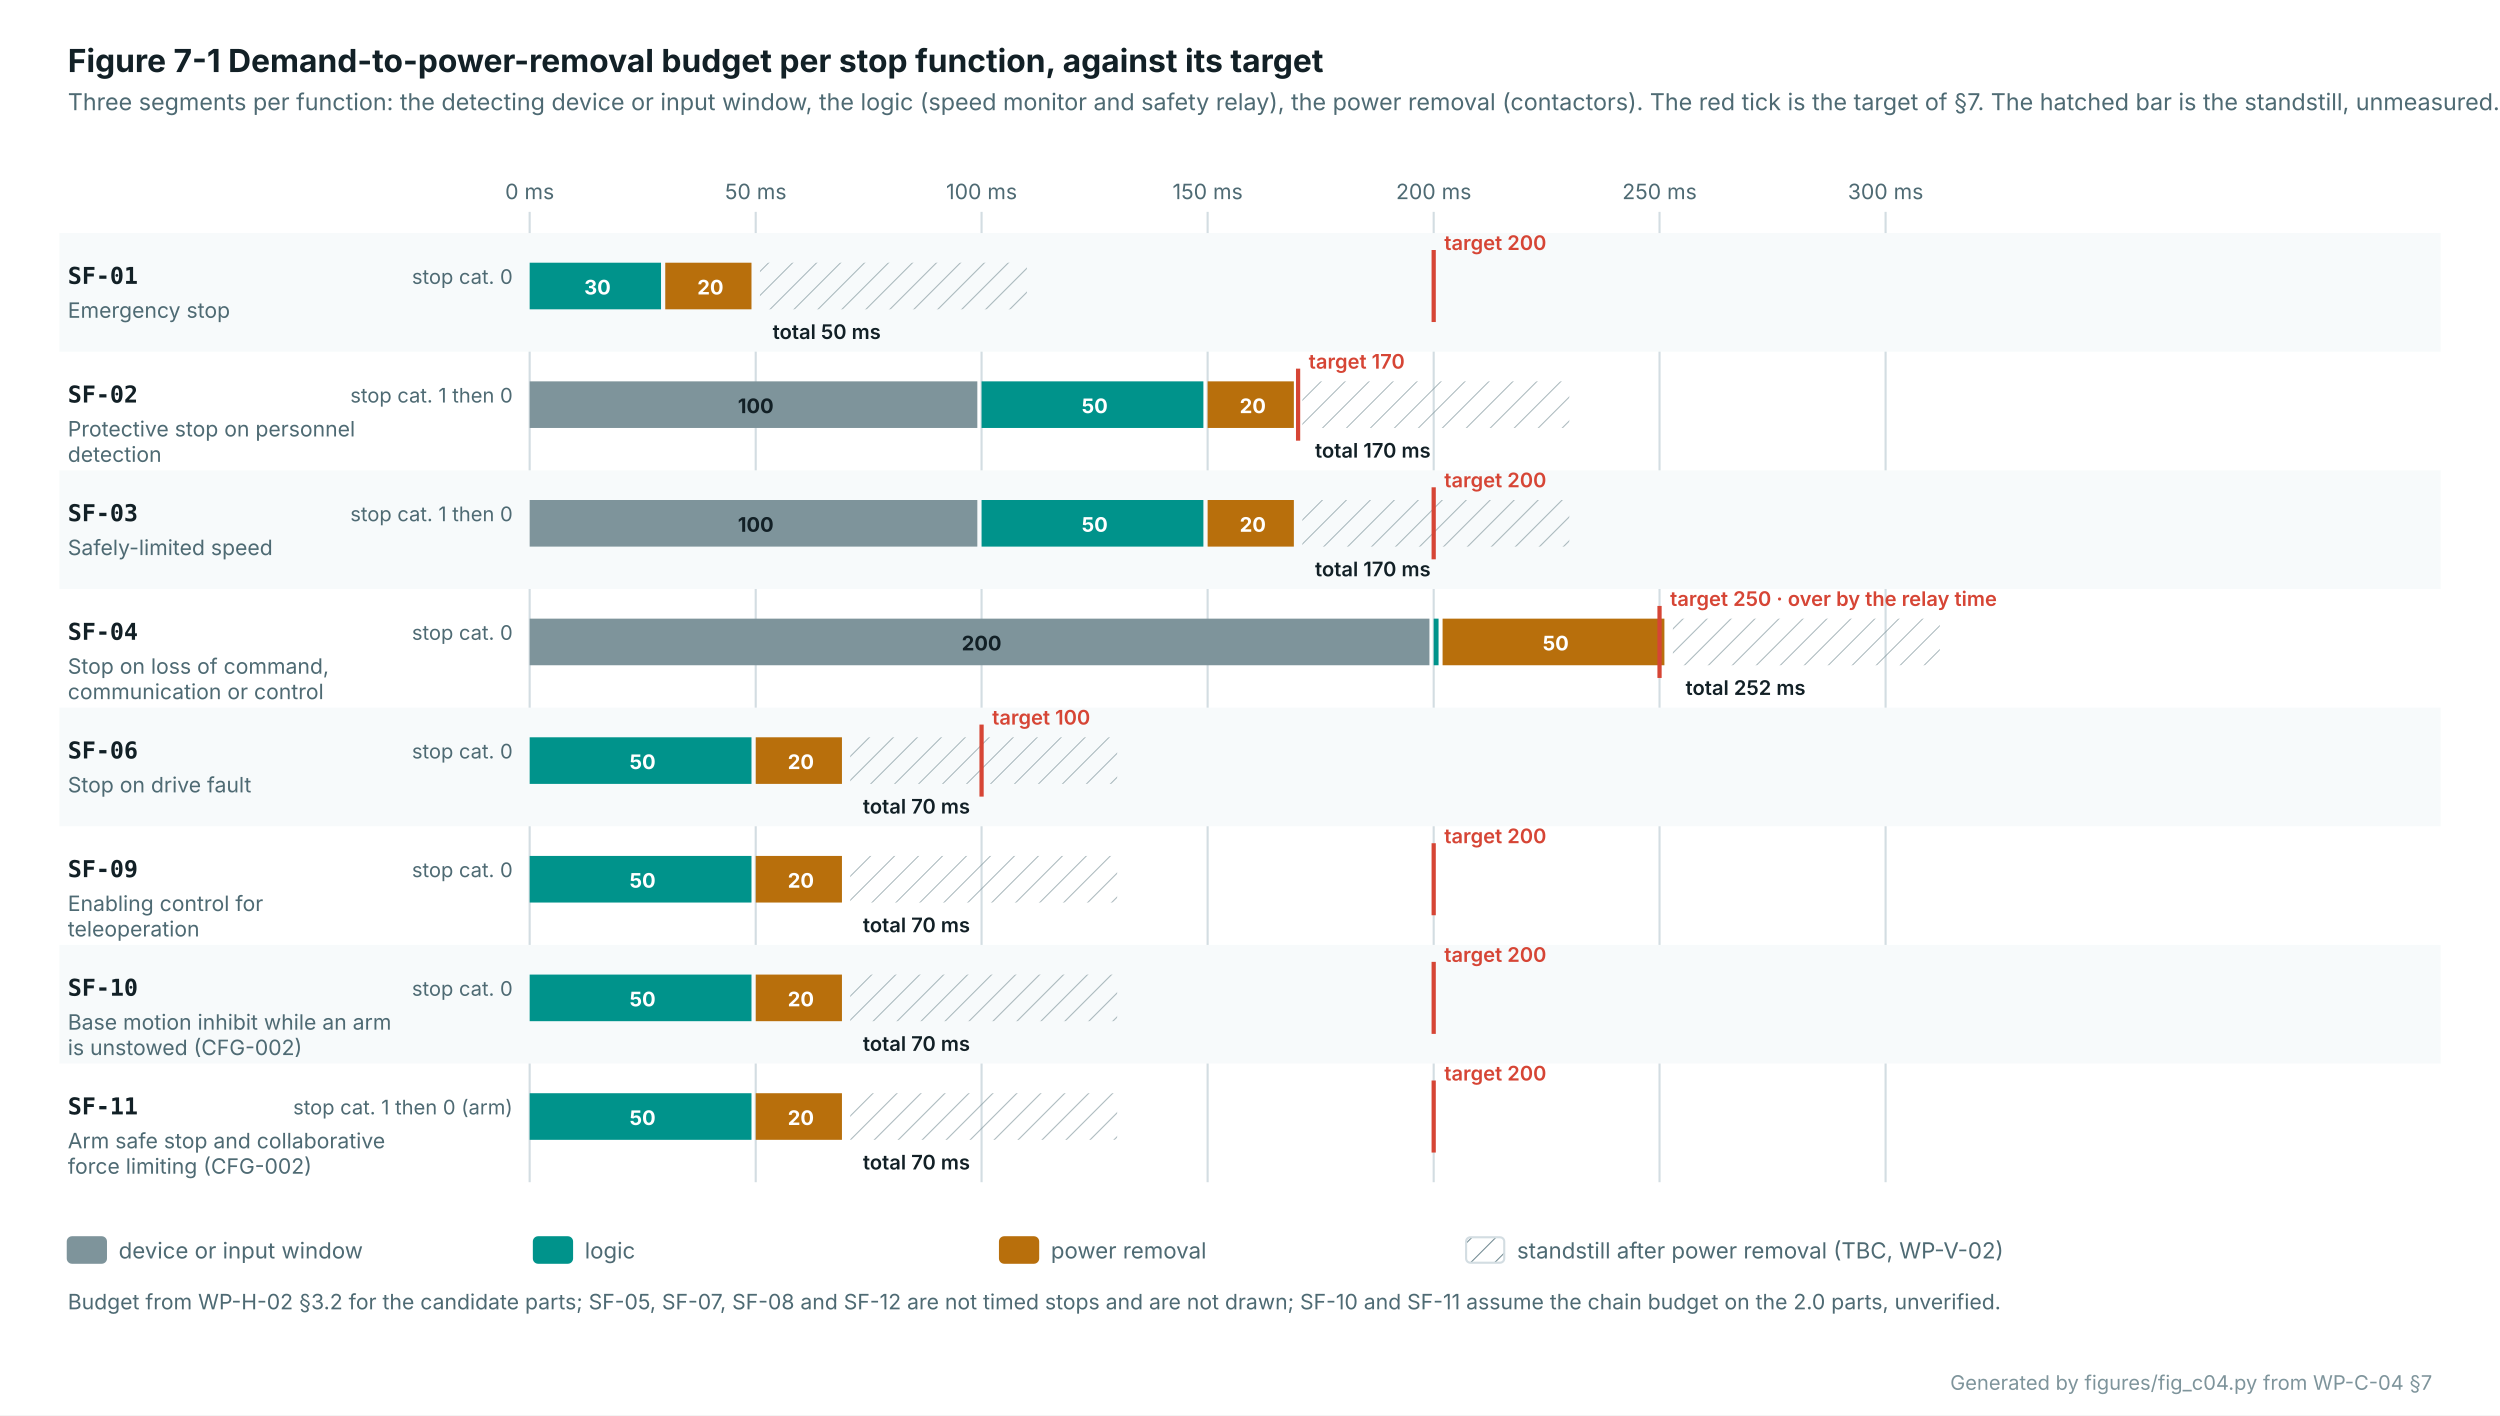
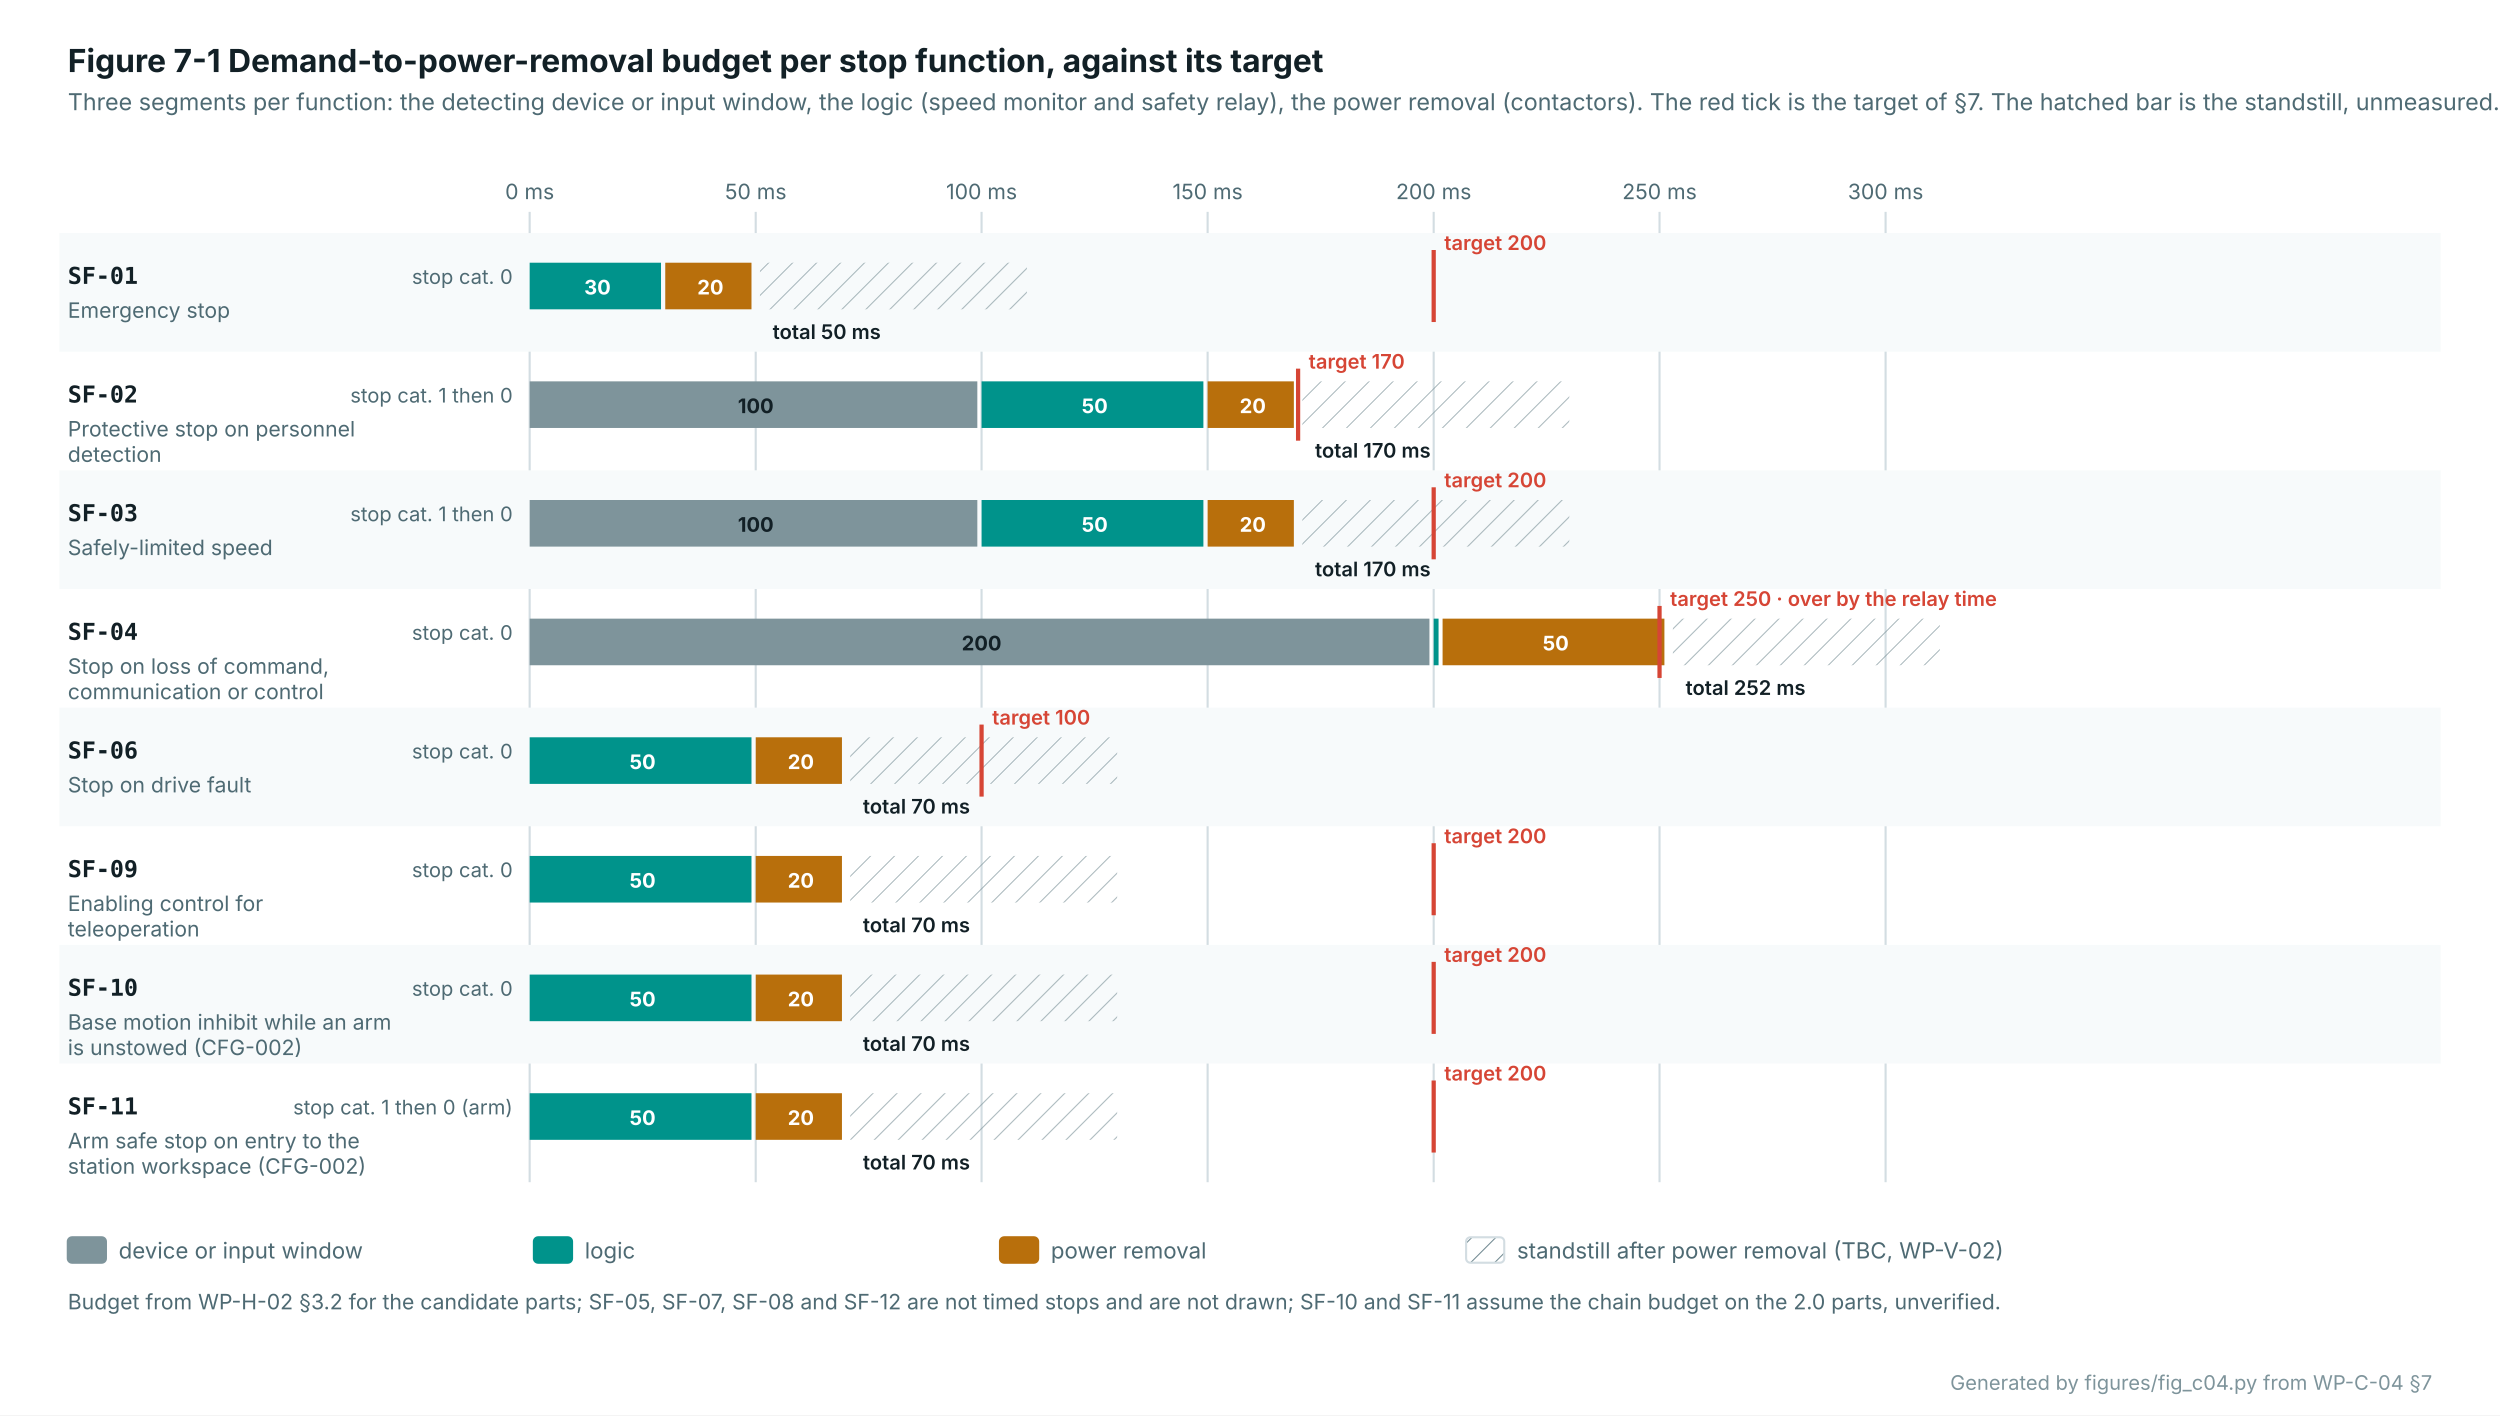
<svg xmlns="http://www.w3.org/2000/svg" width="1180" height="668" viewBox="0 0 1180 668" role="img" aria-labelledby="rb-t rb-d">
  <defs>
    <marker id="rb-arrow" viewBox="0 0 10 10" refX="9" refY="5" markerWidth="7" markerHeight="7" orient="auto-start-reverse">
      <path d="M0,0 L10,5 L0,10 z" fill="#122026" />
    </marker>
    <pattern id="rb-hatch" patternUnits="userSpaceOnUse" width="8" height="8" patternTransform="rotate(45)">
      <line x1="0" y1="0" x2="0" y2="8" stroke="#7E949B" stroke-width="1" />
    </pattern>
  </defs>
  <rect x="0" y="0" width="1180" height="668" fill="#FFFFFF" />
  <text x="32.0" y="34.0" font-family="Inter, 'Segoe UI', 'Helvetica Neue', Helvetica, Arial, sans-serif" font-size="15" font-weight="700" fill="#122026" text-anchor="start">Figure 7-1  Demand-to-power-removal budget per stop function, against its target</text>
  <text x="32.0" y="52.0" font-family="Inter, 'Segoe UI', 'Helvetica Neue', Helvetica, Arial, sans-serif" font-size="11" font-weight="400" fill="#4E6A73" text-anchor="start">Three segments per function: the detecting device or input window, the logic (speed monitor and safety relay), the power removal (contactors). The red tick is the target of §7. The hatched bar is the standstill, unmeasured.</text>
  <line x1="250.0" y1="100" x2="250.0" y2="558" stroke="#D3DDE2" stroke-width="1" />
  <text x="250.0" y="94.0" font-family="Inter, 'Segoe UI', 'Helvetica Neue', Helvetica, Arial, sans-serif" font-size="10" font-weight="400" fill="#4E6A73" text-anchor="middle">0 ms</text>
  <line x1="356.7" y1="100" x2="356.7" y2="558" stroke="#D3DDE2" stroke-width="1" />
  <text x="356.7" y="94.0" font-family="Inter, 'Segoe UI', 'Helvetica Neue', Helvetica, Arial, sans-serif" font-size="10" font-weight="400" fill="#4E6A73" text-anchor="middle">50 ms</text>
  <line x1="463.3" y1="100" x2="463.3" y2="558" stroke="#D3DDE2" stroke-width="1" />
  <text x="463.3" y="94.0" font-family="Inter, 'Segoe UI', 'Helvetica Neue', Helvetica, Arial, sans-serif" font-size="10" font-weight="400" fill="#4E6A73" text-anchor="middle">100 ms</text>
  <line x1="570.0" y1="100" x2="570.0" y2="558" stroke="#D3DDE2" stroke-width="1" />
  <text x="570.0" y="94.0" font-family="Inter, 'Segoe UI', 'Helvetica Neue', Helvetica, Arial, sans-serif" font-size="10" font-weight="400" fill="#4E6A73" text-anchor="middle">150 ms</text>
  <line x1="676.7" y1="100" x2="676.7" y2="558" stroke="#D3DDE2" stroke-width="1" />
  <text x="676.7" y="94.0" font-family="Inter, 'Segoe UI', 'Helvetica Neue', Helvetica, Arial, sans-serif" font-size="10" font-weight="400" fill="#4E6A73" text-anchor="middle">200 ms</text>
  <line x1="783.3" y1="100" x2="783.3" y2="558" stroke="#D3DDE2" stroke-width="1" />
  <text x="783.3" y="94.0" font-family="Inter, 'Segoe UI', 'Helvetica Neue', Helvetica, Arial, sans-serif" font-size="10" font-weight="400" fill="#4E6A73" text-anchor="middle">250 ms</text>
  <line x1="890.0" y1="100" x2="890.0" y2="558" stroke="#D3DDE2" stroke-width="1" />
  <text x="890.0" y="94.0" font-family="Inter, 'Segoe UI', 'Helvetica Neue', Helvetica, Arial, sans-serif" font-size="10" font-weight="400" fill="#4E6A73" text-anchor="middle">300 ms</text>
  <rect x="28.0" y="110.0" width="1124.0" height="56.0" rx="0" fill="#F7FAFB" stroke="none" stroke-width="0" />
  <text x="32.0" y="134.0" font-family="'JetBrains Mono', 'SFMono-Regular', Menlo, Consolas, monospace" font-size="11" font-weight="700" fill="#122026" text-anchor="start">SF-01</text>
  <text x="32.0" y="150.0" font-family="Inter, 'Segoe UI', 'Helvetica Neue', Helvetica, Arial, sans-serif" font-size="10" font-weight="400" fill="#4E6A73" text-anchor="start">Emergency stop</text>
  <text x="242.0" y="134.0" font-family="Inter, 'Segoe UI', 'Helvetica Neue', Helvetica, Arial, sans-serif" font-size="9.5" font-weight="400" fill="#4E6A73" text-anchor="end">stop cat. 0</text>
  <rect x="250.0" y="124" width="62.0" height="22" fill="#00938B" />
  <text x="282.0" y="139.0" font-family="Inter, 'Segoe UI', 'Helvetica Neue', Helvetica, Arial, sans-serif" font-size="9.5" font-weight="700" fill="#FFFFFF" text-anchor="middle">30</text>
  <rect x="314.0" y="124" width="40.7" height="22" fill="#B86F0C" />
  <text x="335.3" y="139.0" font-family="Inter, 'Segoe UI', 'Helvetica Neue', Helvetica, Arial, sans-serif" font-size="9.5" font-weight="700" fill="#FFFFFF" text-anchor="middle">20</text>
  <rect x="358.7" y="124" width="126.0" height="22" fill="url(#rb-hatch)" fill-opacity="0.6" stroke="none" />
  <text x="364.7" y="160.0" font-family="Inter, 'Segoe UI', 'Helvetica Neue', Helvetica, Arial, sans-serif" font-size="9.5" font-weight="600" fill="#122026" text-anchor="start">total 50 ms</text>
  <line x1="676.7" y1="118" x2="676.7" y2="152" stroke="#D64535" stroke-width="2" />
  <text x="681.7" y="118.0" font-family="Inter, 'Segoe UI', 'Helvetica Neue', Helvetica, Arial, sans-serif" font-size="9.5" font-weight="600" fill="#D64535" text-anchor="start">target 200</text>
  <text x="32.0" y="190.0" font-family="'JetBrains Mono', 'SFMono-Regular', Menlo, Consolas, monospace" font-size="11" font-weight="700" fill="#122026" text-anchor="start">SF-02</text>
  <text x="32.0" y="206.0" font-family="Inter, 'Segoe UI', 'Helvetica Neue', Helvetica, Arial, sans-serif" font-size="10" font-weight="400" fill="#4E6A73" text-anchor="start">Protective stop on personnel</text>
  <text x="32.0" y="218.0" font-family="Inter, 'Segoe UI', 'Helvetica Neue', Helvetica, Arial, sans-serif" font-size="10" font-weight="400" fill="#4E6A73" text-anchor="start">detection</text>
  <text x="242.0" y="190.0" font-family="Inter, 'Segoe UI', 'Helvetica Neue', Helvetica, Arial, sans-serif" font-size="9.5" font-weight="400" fill="#4E6A73" text-anchor="end">stop cat. 1 then 0</text>
  <rect x="250.0" y="180" width="211.3" height="22" fill="#7E949B" />
  <text x="356.7" y="195.0" font-family="Inter, 'Segoe UI', 'Helvetica Neue', Helvetica, Arial, sans-serif" font-size="9.5" font-weight="700" fill="#122026" text-anchor="middle">100</text>
  <rect x="463.3" y="180" width="104.7" height="22" fill="#00938B" />
  <text x="516.7" y="195.0" font-family="Inter, 'Segoe UI', 'Helvetica Neue', Helvetica, Arial, sans-serif" font-size="9.5" font-weight="700" fill="#FFFFFF" text-anchor="middle">50</text>
  <rect x="570.0" y="180" width="40.7" height="22" fill="#B86F0C" />
  <text x="591.3" y="195.0" font-family="Inter, 'Segoe UI', 'Helvetica Neue', Helvetica, Arial, sans-serif" font-size="9.5" font-weight="700" fill="#FFFFFF" text-anchor="middle">20</text>
  <rect x="614.7" y="180" width="126.0" height="22" fill="url(#rb-hatch)" fill-opacity="0.6" stroke="none" />
  <text x="620.7" y="216.0" font-family="Inter, 'Segoe UI', 'Helvetica Neue', Helvetica, Arial, sans-serif" font-size="9.5" font-weight="600" fill="#122026" text-anchor="start">total 170 ms</text>
  <line x1="612.7" y1="174" x2="612.7" y2="208" stroke="#D64535" stroke-width="2" />
  <text x="617.7" y="174.0" font-family="Inter, 'Segoe UI', 'Helvetica Neue', Helvetica, Arial, sans-serif" font-size="9.5" font-weight="600" fill="#D64535" text-anchor="start">target 170</text>
  <rect x="28.0" y="222.0" width="1124.0" height="56.0" rx="0" fill="#F7FAFB" stroke="none" stroke-width="0" />
  <text x="32.0" y="246.0" font-family="'JetBrains Mono', 'SFMono-Regular', Menlo, Consolas, monospace" font-size="11" font-weight="700" fill="#122026" text-anchor="start">SF-03</text>
  <text x="32.0" y="262.0" font-family="Inter, 'Segoe UI', 'Helvetica Neue', Helvetica, Arial, sans-serif" font-size="10" font-weight="400" fill="#4E6A73" text-anchor="start">Safely-limited speed</text>
  <text x="242.0" y="246.0" font-family="Inter, 'Segoe UI', 'Helvetica Neue', Helvetica, Arial, sans-serif" font-size="9.5" font-weight="400" fill="#4E6A73" text-anchor="end">stop cat. 1 then 0</text>
  <rect x="250.0" y="236" width="211.3" height="22" fill="#7E949B" />
  <text x="356.7" y="251.0" font-family="Inter, 'Segoe UI', 'Helvetica Neue', Helvetica, Arial, sans-serif" font-size="9.5" font-weight="700" fill="#122026" text-anchor="middle">100</text>
  <rect x="463.3" y="236" width="104.7" height="22" fill="#00938B" />
  <text x="516.7" y="251.0" font-family="Inter, 'Segoe UI', 'Helvetica Neue', Helvetica, Arial, sans-serif" font-size="9.5" font-weight="700" fill="#FFFFFF" text-anchor="middle">50</text>
  <rect x="570.0" y="236" width="40.7" height="22" fill="#B86F0C" />
  <text x="591.3" y="251.0" font-family="Inter, 'Segoe UI', 'Helvetica Neue', Helvetica, Arial, sans-serif" font-size="9.5" font-weight="700" fill="#FFFFFF" text-anchor="middle">20</text>
  <rect x="614.7" y="236" width="126.0" height="22" fill="url(#rb-hatch)" fill-opacity="0.6" stroke="none" />
  <text x="620.7" y="272.0" font-family="Inter, 'Segoe UI', 'Helvetica Neue', Helvetica, Arial, sans-serif" font-size="9.5" font-weight="600" fill="#122026" text-anchor="start">total 170 ms</text>
  <line x1="676.7" y1="230" x2="676.7" y2="264" stroke="#D64535" stroke-width="2" />
  <text x="681.7" y="230.0" font-family="Inter, 'Segoe UI', 'Helvetica Neue', Helvetica, Arial, sans-serif" font-size="9.5" font-weight="600" fill="#D64535" text-anchor="start">target 200</text>
  <text x="32.0" y="302.0" font-family="'JetBrains Mono', 'SFMono-Regular', Menlo, Consolas, monospace" font-size="11" font-weight="700" fill="#122026" text-anchor="start">SF-04</text>
  <text x="32.0" y="318.0" font-family="Inter, 'Segoe UI', 'Helvetica Neue', Helvetica, Arial, sans-serif" font-size="10" font-weight="400" fill="#4E6A73" text-anchor="start">Stop on loss of command,</text>
  <text x="32.0" y="330.0" font-family="Inter, 'Segoe UI', 'Helvetica Neue', Helvetica, Arial, sans-serif" font-size="10" font-weight="400" fill="#4E6A73" text-anchor="start">communication or control</text>
  <text x="242.0" y="302.0" font-family="Inter, 'Segoe UI', 'Helvetica Neue', Helvetica, Arial, sans-serif" font-size="9.5" font-weight="400" fill="#4E6A73" text-anchor="end">stop cat. 0</text>
  <rect x="250.0" y="292" width="424.7" height="22" fill="#7E949B" />
  <text x="463.3" y="307.0" font-family="Inter, 'Segoe UI', 'Helvetica Neue', Helvetica, Arial, sans-serif" font-size="9.5" font-weight="700" fill="#122026" text-anchor="middle">200</text>
  <rect x="676.7" y="292" width="2.3" height="22" fill="#00938B" />
  <rect x="680.9" y="292" width="104.7" height="22" fill="#B86F0C" />
  <text x="734.3" y="307.0" font-family="Inter, 'Segoe UI', 'Helvetica Neue', Helvetica, Arial, sans-serif" font-size="9.5" font-weight="700" fill="#FFFFFF" text-anchor="middle">50</text>
  <rect x="789.6" y="292" width="126.0" height="22" fill="url(#rb-hatch)" fill-opacity="0.6" stroke="none" />
  <text x="795.6" y="328.0" font-family="Inter, 'Segoe UI', 'Helvetica Neue', Helvetica, Arial, sans-serif" font-size="9.5" font-weight="600" fill="#122026" text-anchor="start">total 252 ms</text>
  <line x1="783.3" y1="286" x2="783.3" y2="320" stroke="#D64535" stroke-width="2" />
  <text x="788.3" y="286.0" font-family="Inter, 'Segoe UI', 'Helvetica Neue', Helvetica, Arial, sans-serif" font-size="9.5" font-weight="600" fill="#D64535" text-anchor="start">target 250 · over by the relay time</text>
  <rect x="28.0" y="334.0" width="1124.0" height="56.0" rx="0" fill="#F7FAFB" stroke="none" stroke-width="0" />
  <text x="32.0" y="358.0" font-family="'JetBrains Mono', 'SFMono-Regular', Menlo, Consolas, monospace" font-size="11" font-weight="700" fill="#122026" text-anchor="start">SF-06</text>
  <text x="32.0" y="374.0" font-family="Inter, 'Segoe UI', 'Helvetica Neue', Helvetica, Arial, sans-serif" font-size="10" font-weight="400" fill="#4E6A73" text-anchor="start">Stop on drive fault</text>
  <text x="242.0" y="358.0" font-family="Inter, 'Segoe UI', 'Helvetica Neue', Helvetica, Arial, sans-serif" font-size="9.5" font-weight="400" fill="#4E6A73" text-anchor="end">stop cat. 0</text>
  <rect x="250.0" y="348" width="104.7" height="22" fill="#00938B" />
  <text x="303.3" y="363.0" font-family="Inter, 'Segoe UI', 'Helvetica Neue', Helvetica, Arial, sans-serif" font-size="9.5" font-weight="700" fill="#FFFFFF" text-anchor="middle">50</text>
  <rect x="356.7" y="348" width="40.7" height="22" fill="#B86F0C" />
  <text x="378.0" y="363.0" font-family="Inter, 'Segoe UI', 'Helvetica Neue', Helvetica, Arial, sans-serif" font-size="9.5" font-weight="700" fill="#FFFFFF" text-anchor="middle">20</text>
  <rect x="401.3" y="348" width="126.0" height="22" fill="url(#rb-hatch)" fill-opacity="0.6" stroke="none" />
  <text x="407.3" y="384.0" font-family="Inter, 'Segoe UI', 'Helvetica Neue', Helvetica, Arial, sans-serif" font-size="9.5" font-weight="600" fill="#122026" text-anchor="start">total 70 ms</text>
  <line x1="463.3" y1="342" x2="463.3" y2="376" stroke="#D64535" stroke-width="2" />
  <text x="468.3" y="342.0" font-family="Inter, 'Segoe UI', 'Helvetica Neue', Helvetica, Arial, sans-serif" font-size="9.5" font-weight="600" fill="#D64535" text-anchor="start">target 100</text>
  <text x="32.0" y="414.0" font-family="'JetBrains Mono', 'SFMono-Regular', Menlo, Consolas, monospace" font-size="11" font-weight="700" fill="#122026" text-anchor="start">SF-09</text>
  <text x="32.0" y="430.0" font-family="Inter, 'Segoe UI', 'Helvetica Neue', Helvetica, Arial, sans-serif" font-size="10" font-weight="400" fill="#4E6A73" text-anchor="start">Enabling control for</text>
  <text x="32.0" y="442.0" font-family="Inter, 'Segoe UI', 'Helvetica Neue', Helvetica, Arial, sans-serif" font-size="10" font-weight="400" fill="#4E6A73" text-anchor="start">teleoperation</text>
  <text x="242.0" y="414.0" font-family="Inter, 'Segoe UI', 'Helvetica Neue', Helvetica, Arial, sans-serif" font-size="9.5" font-weight="400" fill="#4E6A73" text-anchor="end">stop cat. 0</text>
  <rect x="250.0" y="404" width="104.7" height="22" fill="#00938B" />
  <text x="303.3" y="419.0" font-family="Inter, 'Segoe UI', 'Helvetica Neue', Helvetica, Arial, sans-serif" font-size="9.5" font-weight="700" fill="#FFFFFF" text-anchor="middle">50</text>
  <rect x="356.7" y="404" width="40.7" height="22" fill="#B86F0C" />
  <text x="378.0" y="419.0" font-family="Inter, 'Segoe UI', 'Helvetica Neue', Helvetica, Arial, sans-serif" font-size="9.5" font-weight="700" fill="#FFFFFF" text-anchor="middle">20</text>
  <rect x="401.3" y="404" width="126.0" height="22" fill="url(#rb-hatch)" fill-opacity="0.6" stroke="none" />
  <text x="407.3" y="440.0" font-family="Inter, 'Segoe UI', 'Helvetica Neue', Helvetica, Arial, sans-serif" font-size="9.5" font-weight="600" fill="#122026" text-anchor="start">total 70 ms</text>
  <line x1="676.7" y1="398" x2="676.7" y2="432" stroke="#D64535" stroke-width="2" />
  <text x="681.7" y="398.0" font-family="Inter, 'Segoe UI', 'Helvetica Neue', Helvetica, Arial, sans-serif" font-size="9.5" font-weight="600" fill="#D64535" text-anchor="start">target 200</text>
  <rect x="28.0" y="446.0" width="1124.0" height="56.0" rx="0" fill="#F7FAFB" stroke="none" stroke-width="0" />
  <text x="32.0" y="470.0" font-family="'JetBrains Mono', 'SFMono-Regular', Menlo, Consolas, monospace" font-size="11" font-weight="700" fill="#122026" text-anchor="start">SF-10</text>
  <text x="32.0" y="486.0" font-family="Inter, 'Segoe UI', 'Helvetica Neue', Helvetica, Arial, sans-serif" font-size="10" font-weight="400" fill="#4E6A73" text-anchor="start">Base motion inhibit while an arm</text>
  <text x="32.0" y="498.0" font-family="Inter, 'Segoe UI', 'Helvetica Neue', Helvetica, Arial, sans-serif" font-size="10" font-weight="400" fill="#4E6A73" text-anchor="start">is unstowed (CFG-002)</text>
  <text x="242.0" y="470.0" font-family="Inter, 'Segoe UI', 'Helvetica Neue', Helvetica, Arial, sans-serif" font-size="9.5" font-weight="400" fill="#4E6A73" text-anchor="end">stop cat. 0</text>
  <rect x="250.0" y="460" width="104.7" height="22" fill="#00938B" />
  <text x="303.3" y="475.0" font-family="Inter, 'Segoe UI', 'Helvetica Neue', Helvetica, Arial, sans-serif" font-size="9.5" font-weight="700" fill="#FFFFFF" text-anchor="middle">50</text>
  <rect x="356.7" y="460" width="40.7" height="22" fill="#B86F0C" />
  <text x="378.0" y="475.0" font-family="Inter, 'Segoe UI', 'Helvetica Neue', Helvetica, Arial, sans-serif" font-size="9.5" font-weight="700" fill="#FFFFFF" text-anchor="middle">20</text>
  <rect x="401.3" y="460" width="126.0" height="22" fill="url(#rb-hatch)" fill-opacity="0.6" stroke="none" />
  <text x="407.3" y="496.0" font-family="Inter, 'Segoe UI', 'Helvetica Neue', Helvetica, Arial, sans-serif" font-size="9.5" font-weight="600" fill="#122026" text-anchor="start">total 70 ms</text>
  <line x1="676.7" y1="454" x2="676.7" y2="488" stroke="#D64535" stroke-width="2" />
  <text x="681.7" y="454.0" font-family="Inter, 'Segoe UI', 'Helvetica Neue', Helvetica, Arial, sans-serif" font-size="9.5" font-weight="600" fill="#D64535" text-anchor="start">target 200</text>
  <text x="32.0" y="526.0" font-family="'JetBrains Mono', 'SFMono-Regular', Menlo, Consolas, monospace" font-size="11" font-weight="700" fill="#122026" text-anchor="start">SF-11</text>
-   <text x="32.0" y="542.0" font-family="Inter, 'Segoe UI', 'Helvetica Neue', Helvetica, Arial, sans-serif" font-size="10" font-weight="400" fill="#4E6A73" text-anchor="start">Arm safe stop and collaborative</text>
-   <text x="32.0" y="554.0" font-family="Inter, 'Segoe UI', 'Helvetica Neue', Helvetica, Arial, sans-serif" font-size="10" font-weight="400" fill="#4E6A73" text-anchor="start">force limiting (CFG-002)</text>
+   <text x="32.0" y="542.0" font-family="Inter, 'Segoe UI', 'Helvetica Neue', Helvetica, Arial, sans-serif" font-size="10" font-weight="400" fill="#4E6A73" text-anchor="start">Arm safe stop on entry to the</text>
+   <text x="32.0" y="554.0" font-family="Inter, 'Segoe UI', 'Helvetica Neue', Helvetica, Arial, sans-serif" font-size="10" font-weight="400" fill="#4E6A73" text-anchor="start">station workspace (CFG-002)</text>
  <text x="242.0" y="526.0" font-family="Inter, 'Segoe UI', 'Helvetica Neue', Helvetica, Arial, sans-serif" font-size="9.5" font-weight="400" fill="#4E6A73" text-anchor="end">stop cat. 1 then 0 (arm)</text>
  <rect x="250.0" y="516" width="104.7" height="22" fill="#00938B" />
  <text x="303.3" y="531.0" font-family="Inter, 'Segoe UI', 'Helvetica Neue', Helvetica, Arial, sans-serif" font-size="9.5" font-weight="700" fill="#FFFFFF" text-anchor="middle">50</text>
  <rect x="356.7" y="516" width="40.7" height="22" fill="#B86F0C" />
  <text x="378.0" y="531.0" font-family="Inter, 'Segoe UI', 'Helvetica Neue', Helvetica, Arial, sans-serif" font-size="9.5" font-weight="700" fill="#FFFFFF" text-anchor="middle">20</text>
  <rect x="401.3" y="516" width="126.0" height="22" fill="url(#rb-hatch)" fill-opacity="0.6" stroke="none" />
  <text x="407.3" y="552.0" font-family="Inter, 'Segoe UI', 'Helvetica Neue', Helvetica, Arial, sans-serif" font-size="9.5" font-weight="600" fill="#122026" text-anchor="start">total 70 ms</text>
  <line x1="676.7" y1="510" x2="676.7" y2="544" stroke="#D64535" stroke-width="2" />
  <text x="681.7" y="510.0" font-family="Inter, 'Segoe UI', 'Helvetica Neue', Helvetica, Arial, sans-serif" font-size="9.5" font-weight="600" fill="#D64535" text-anchor="start">target 200</text>
  <rect x="32.0" y="584.0" width="18.0" height="12.0" rx="2" fill="#7E949B" stroke="#7E949B" stroke-width="1" />
  <text x="56.0" y="594.0" font-family="Inter, 'Segoe UI', 'Helvetica Neue', Helvetica, Arial, sans-serif" font-size="10.5" font-weight="400" fill="#4E6A73" text-anchor="start">device or input window</text>
  <rect x="252.0" y="584.0" width="18.0" height="12.0" rx="2" fill="#00938B" stroke="#00938B" stroke-width="1" />
  <text x="276.0" y="594.0" font-family="Inter, 'Segoe UI', 'Helvetica Neue', Helvetica, Arial, sans-serif" font-size="10.5" font-weight="400" fill="#4E6A73" text-anchor="start">logic</text>
  <rect x="472.0" y="584.0" width="18.0" height="12.0" rx="2" fill="#B86F0C" stroke="#B86F0C" stroke-width="1" />
  <text x="496.0" y="594.0" font-family="Inter, 'Segoe UI', 'Helvetica Neue', Helvetica, Arial, sans-serif" font-size="10.5" font-weight="400" fill="#4E6A73" text-anchor="start">power removal</text>
  <rect x="692.0" y="584.0" width="18.0" height="12.0" rx="2" fill="url(#rb-hatch)" stroke="#D3DDE2" stroke-width="1" />
  <text x="716.0" y="594.0" font-family="Inter, 'Segoe UI', 'Helvetica Neue', Helvetica, Arial, sans-serif" font-size="10.5" font-weight="400" fill="#4E6A73" text-anchor="start">standstill after power removal (TBC, WP-V-02)</text>
  <text x="32.0" y="618.0" font-family="Inter, 'Segoe UI', 'Helvetica Neue', Helvetica, Arial, sans-serif" font-size="10" font-weight="400" fill="#4E6A73" text-anchor="start">Budget from WP-H-02 §3.2 for the candidate parts; SF-05, SF-07, SF-08 and SF-12 are not timed stops and are not drawn; SF-10 and SF-11 assume the chain budget on the 2.0 parts, unverified.</text>
  <text x="1148.0" y="656.0" font-family="Inter, 'Segoe UI', 'Helvetica Neue', Helvetica, Arial, sans-serif" font-size="9.5" font-weight="400" fill="#7E949B" text-anchor="end">Generated by figures/fig_c04.py from WP-C-04 §7</text>
</svg>
